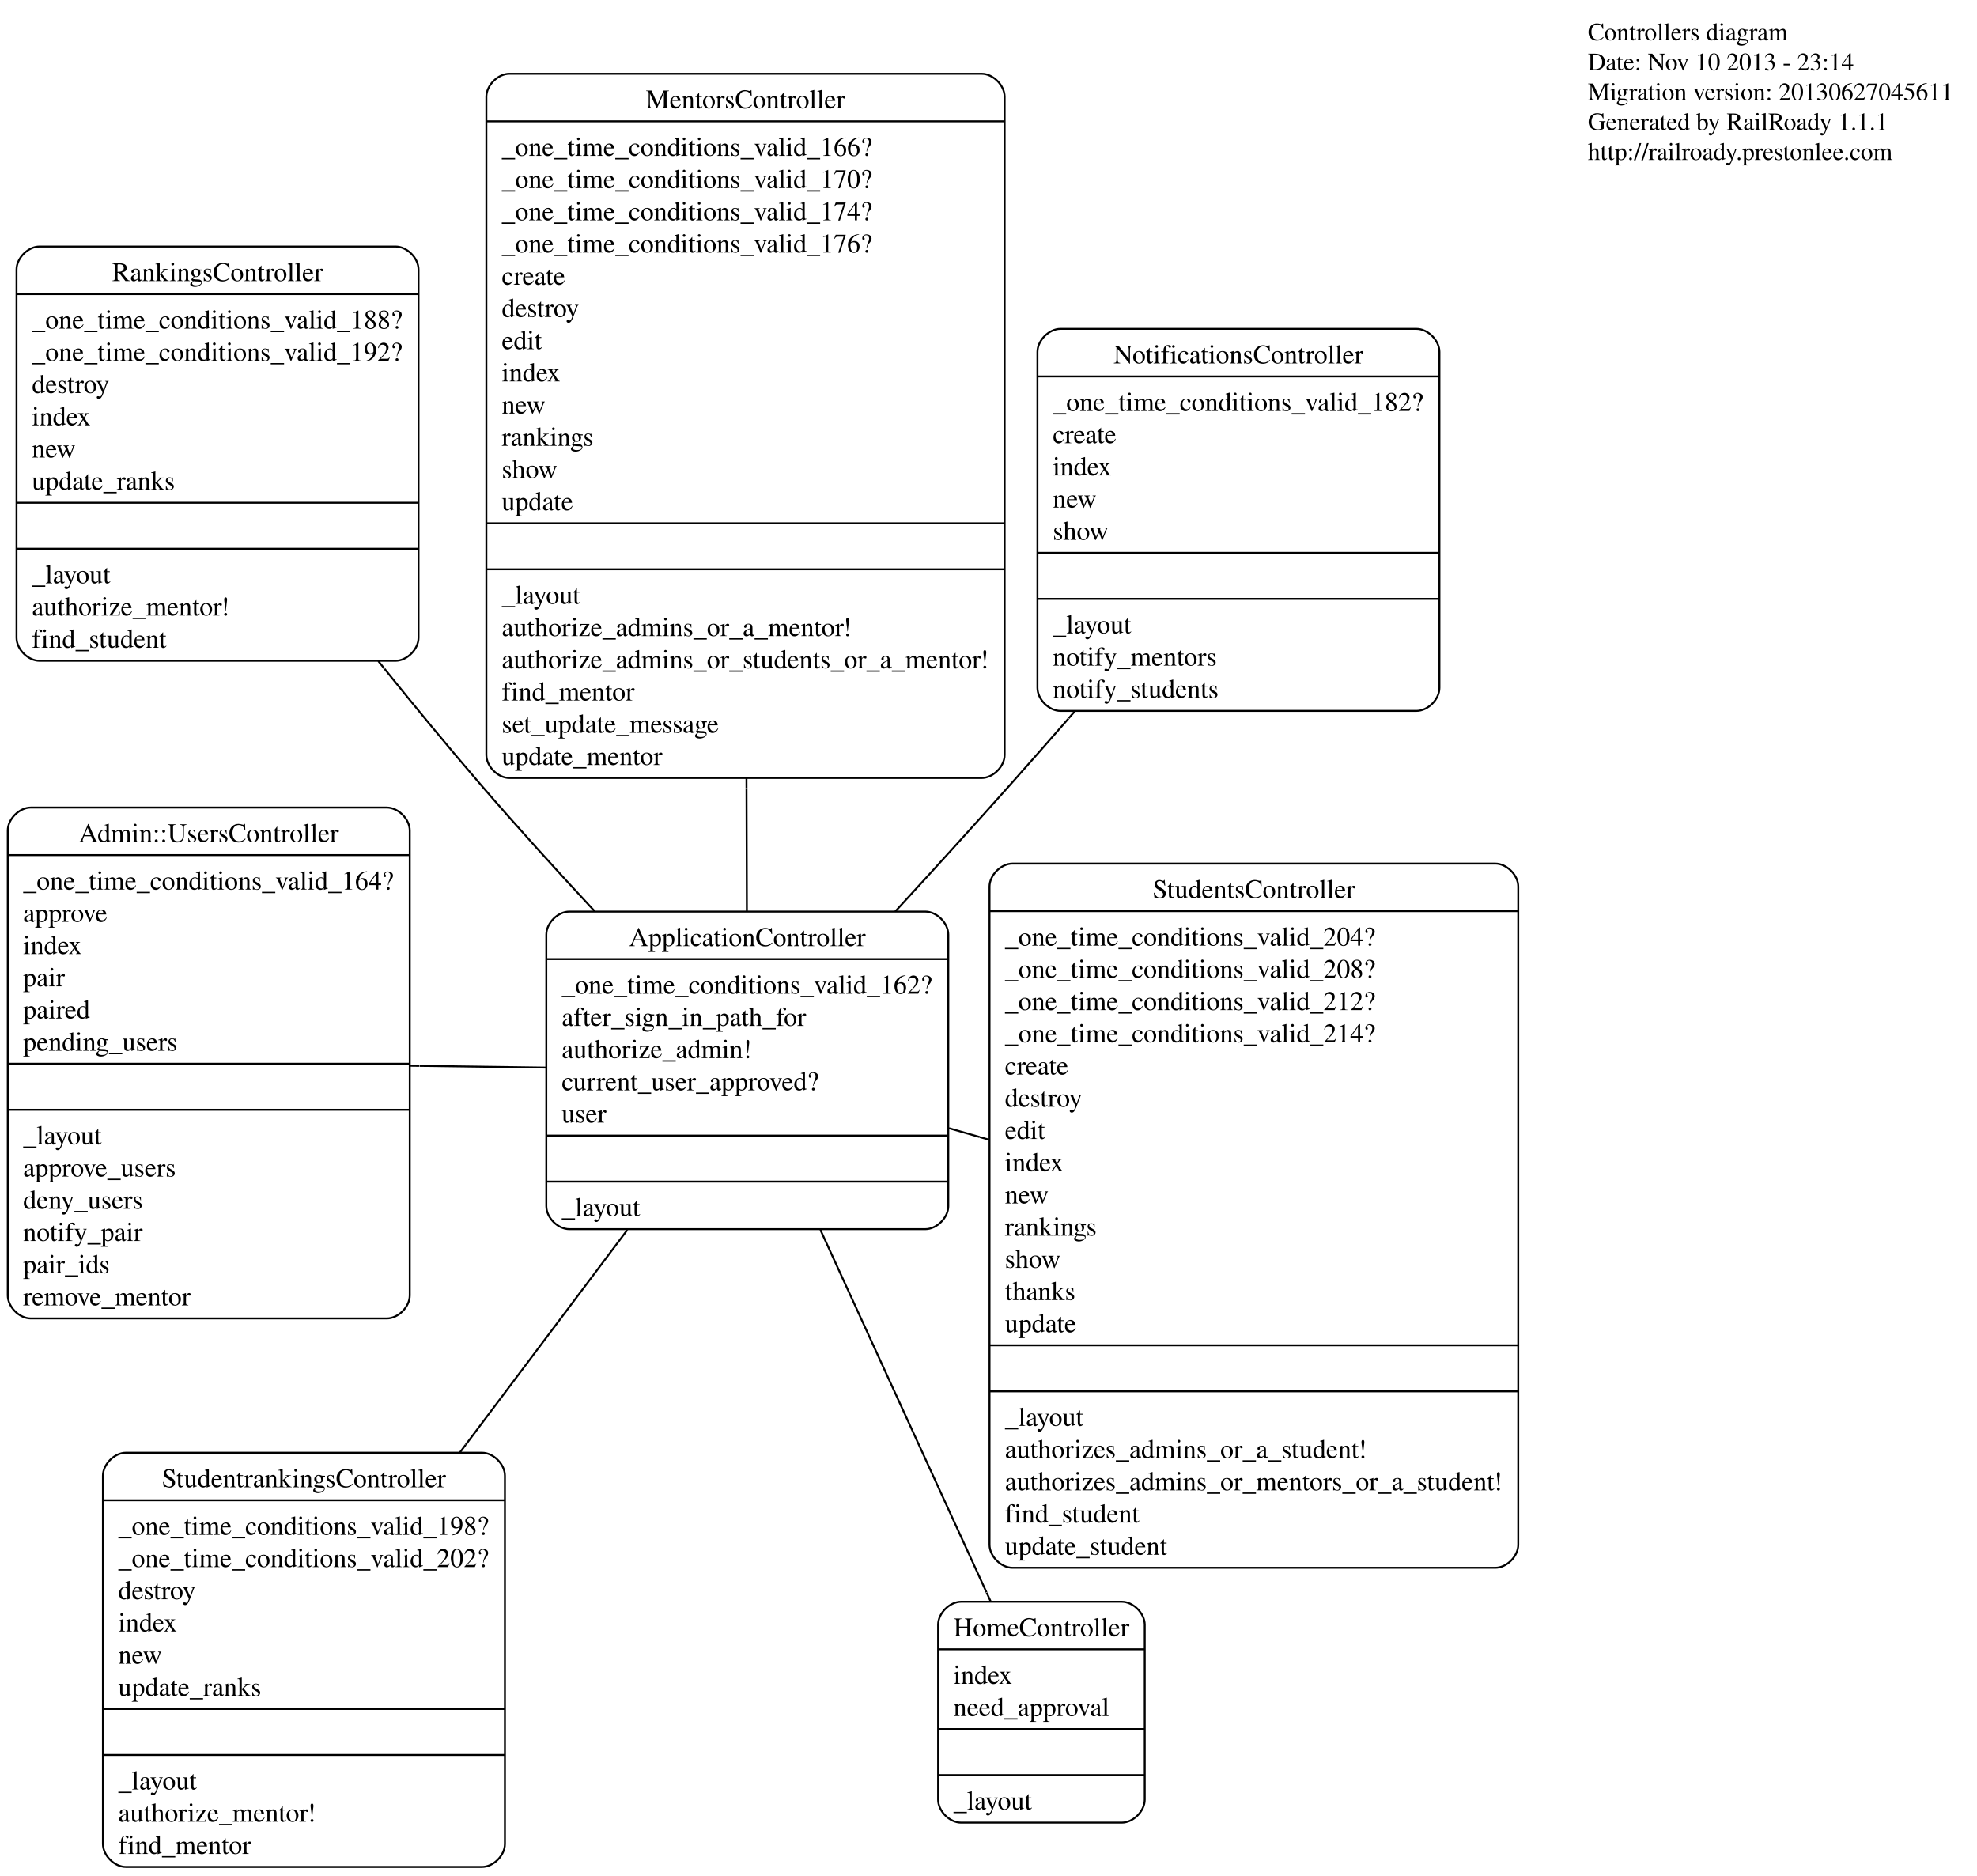
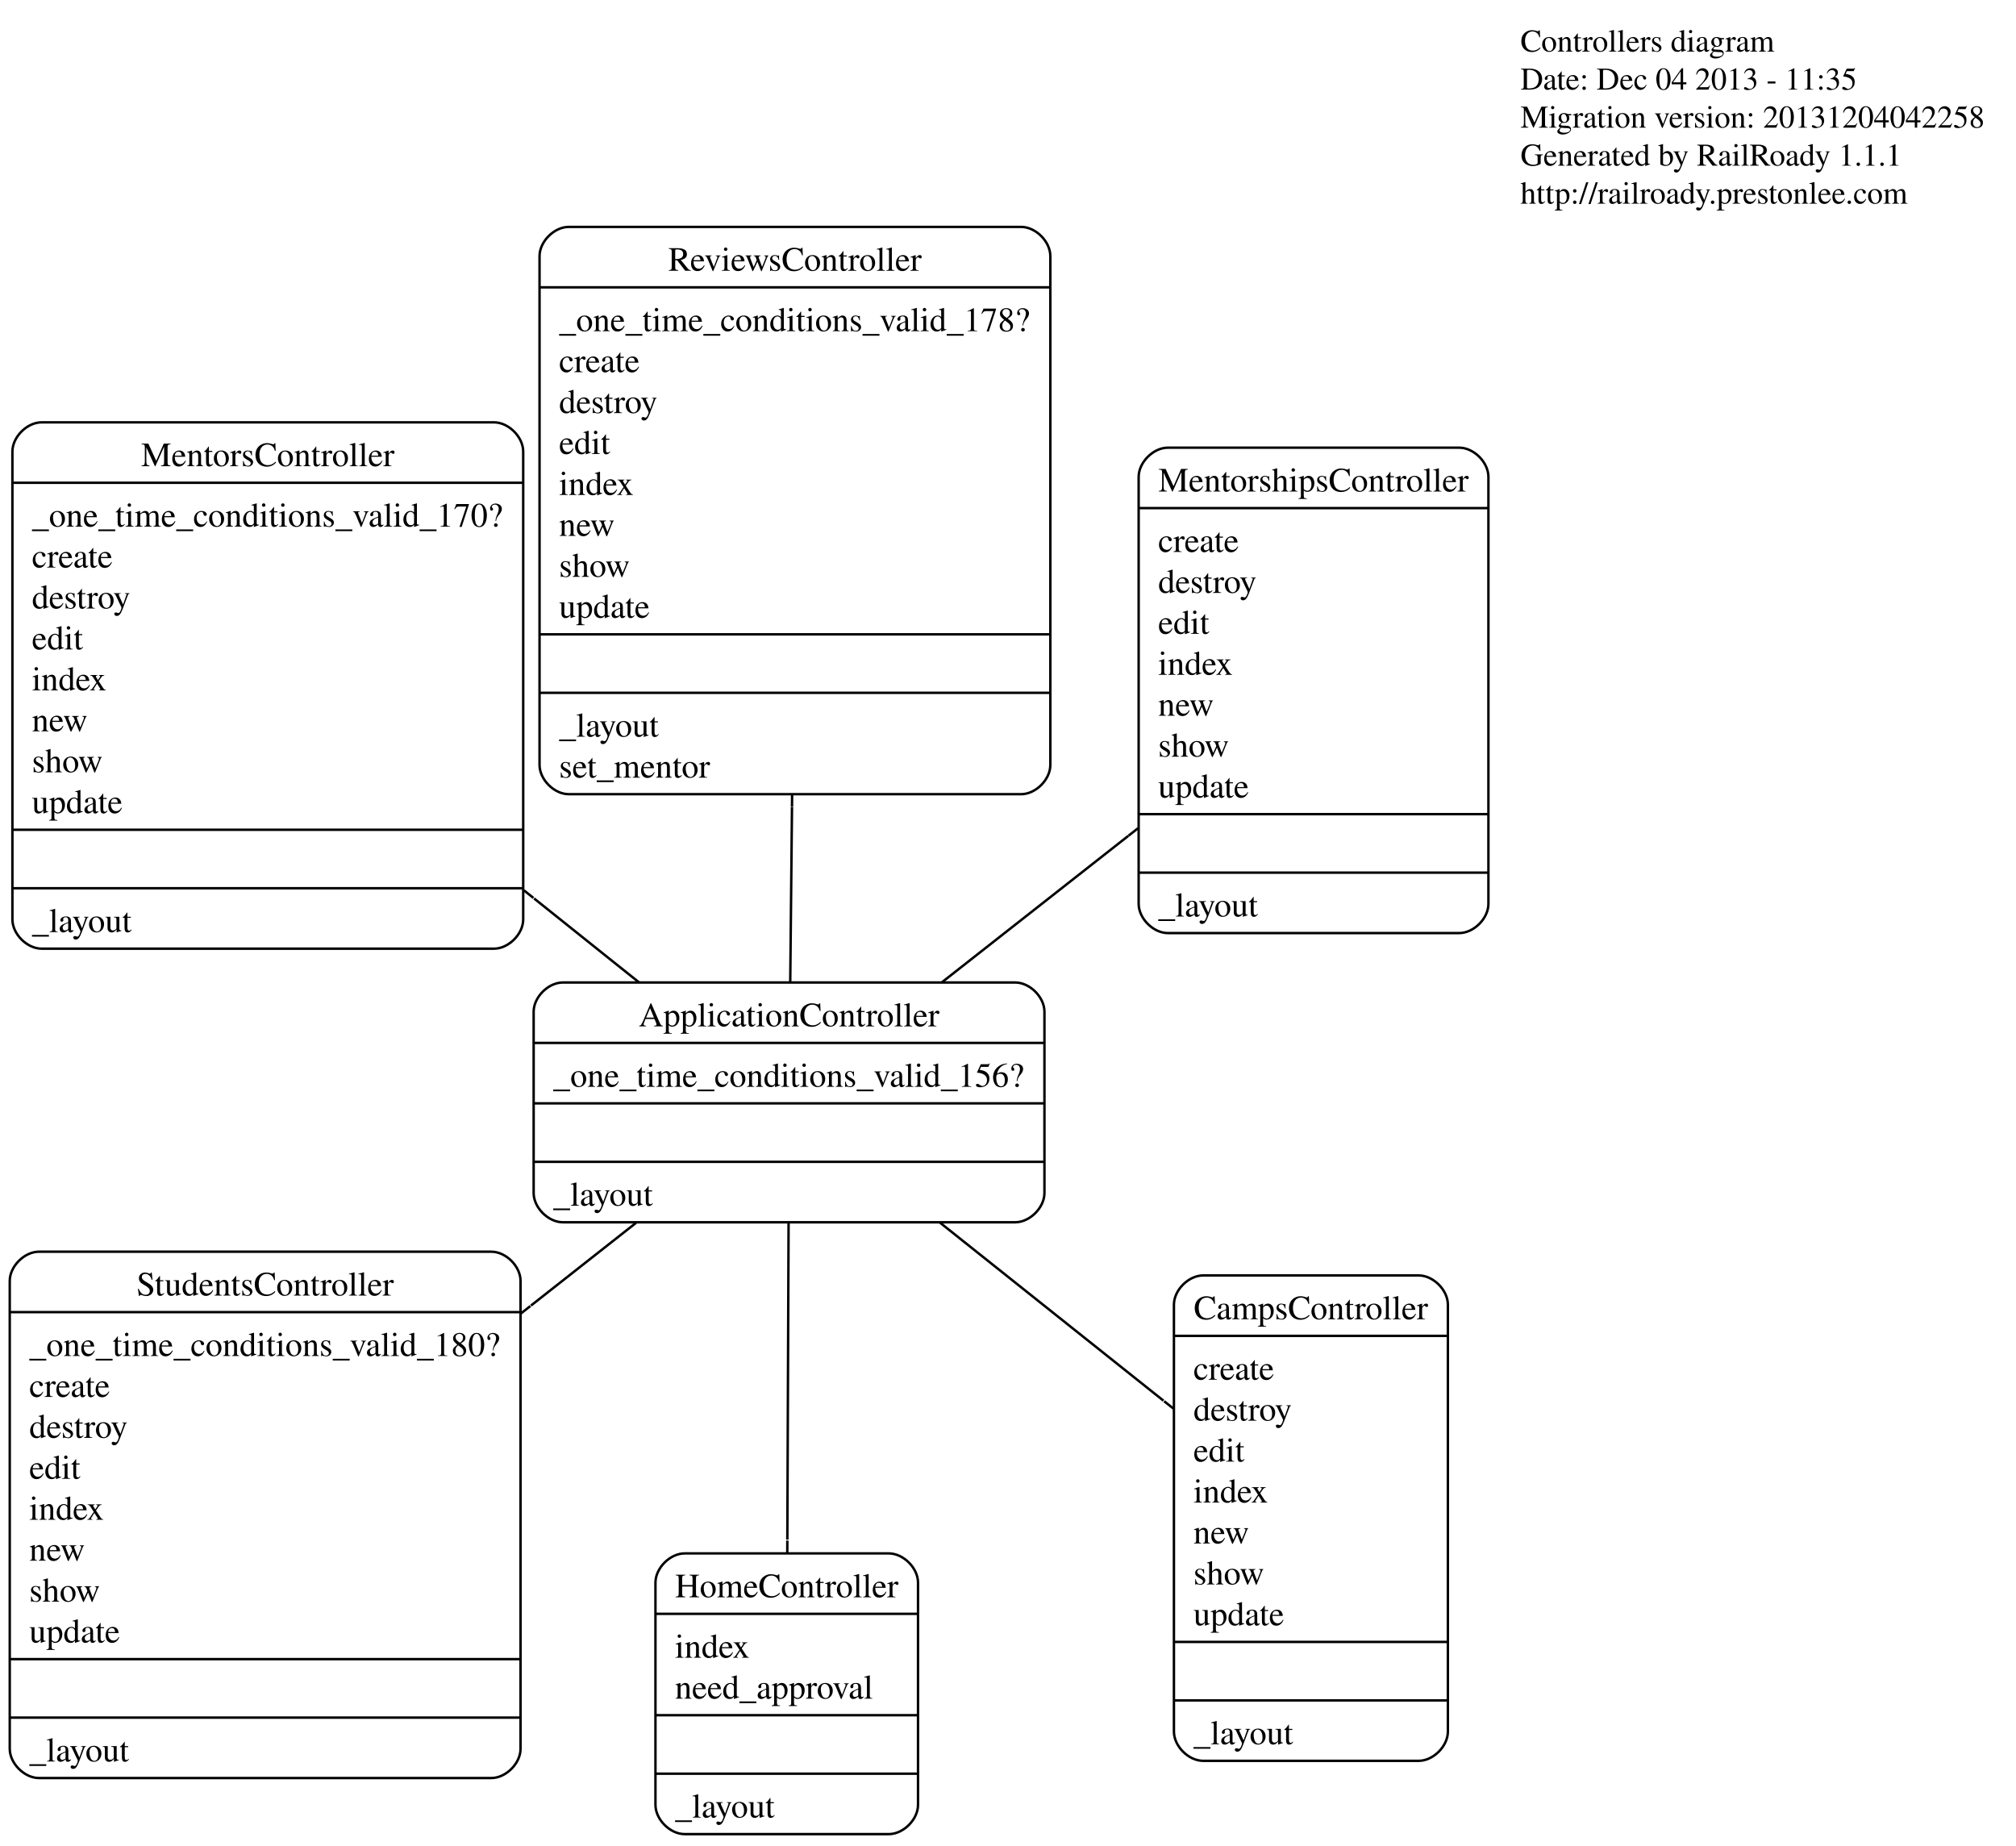
- <svg xmlns="http://www.w3.org/2000/svg" width="1031pt" height="978pt" viewBox="0.00 0.00 1030.90 978.00">
-   <g id="graph0" class="graph" transform="scale(1 1) rotate(0) translate(4 974)">
-     <polygon fill="white" stroke="white" points="-4,4 -4,-974 1026.9,-974 1026.9,4 -4,4" />
+ <svg xmlns="http://www.w3.org/2000/svg" width="827pt" height="757pt" viewBox="0.00 0.00 827.38 757.00">
+   <g id="graph0" class="graph" transform="scale(1 1) rotate(0) translate(4 753)">
+     <polygon fill="white" stroke="white" points="-4,4 -4,-753 823.375,-753 823.375,4 -4,4" />
    <g id="node1" class="node">
-       <text text-anchor="start" x="824" y="-953" font-family="Times,serif" font-size="13.00">Controllers diagram</text>
-       <text text-anchor="start" x="824" y="-937.4" font-family="Times,serif" font-size="13.00">Date: Nov 10 2013 - 23:14</text>
-       <text text-anchor="start" x="824" y="-921.8" font-family="Times,serif" font-size="13.00">Migration version: 20130627045611</text>
-       <text text-anchor="start" x="824" y="-906.2" font-family="Times,serif" font-size="13.00">Generated by RailRoady 1.1.1</text>
-       <text text-anchor="start" x="824" y="-890.6" font-family="Times,serif" font-size="13.00">http://railroady.prestonlee.com</text>
+       <text text-anchor="start" x="620" y="-732" font-family="Times,serif" font-size="13.00">Controllers diagram</text>
+       <text text-anchor="start" x="620" y="-716.4" font-family="Times,serif" font-size="13.00">Date: Dec 04 2013 - 11:35</text>
+       <text text-anchor="start" x="620" y="-700.8" font-family="Times,serif" font-size="13.00">Migration version: 20131204042258</text>
+       <text text-anchor="start" x="620" y="-685.2" font-family="Times,serif" font-size="13.00">Generated by RailRoady 1.1.1</text>
+       <text text-anchor="start" x="620" y="-669.6" font-family="Times,serif" font-size="13.00">http://railroady.prestonlee.com</text>
    </g>
    <g id="node2" class="node">
-       <path fill="none" stroke="black" d="M12,-286.523C12,-286.523 197.635,-286.523 197.635,-286.523 203.635,-286.523 209.635,-292.523 209.635,-298.523 209.635,-298.523 209.635,-540.923 209.635,-540.923 209.635,-546.923 203.635,-552.923 197.635,-552.923 197.635,-552.923 12,-552.923 12,-552.923 6,-552.923 5.68434e-14,-546.923 5.68434e-14,-540.923 5.68434e-14,-540.923 5.68434e-14,-298.523 5.68434e-14,-298.523 5.68434e-14,-292.523 6,-286.523 12,-286.523" />
-       <text text-anchor="middle" x="104.817" y="-534.923" font-family="Times,serif" font-size="14.00">Admin::UsersController</text>
-       <polyline fill="none" stroke="black" points="5.68434e-14,-528.123 209.635,-528.123 " />
-       <text text-anchor="start" x="8" y="-510.123" font-family="Times,serif" font-size="14.00">_one_time_conditions_valid_164?</text>
-       <text text-anchor="start" x="8" y="-493.323" font-family="Times,serif" font-size="14.00">approve</text>
-       <text text-anchor="start" x="8" y="-476.523" font-family="Times,serif" font-size="14.00">index</text>
-       <text text-anchor="start" x="8" y="-459.723" font-family="Times,serif" font-size="14.00">pair</text>
-       <text text-anchor="start" x="8" y="-442.923" font-family="Times,serif" font-size="14.00">paired</text>
-       <text text-anchor="start" x="8" y="-426.123" font-family="Times,serif" font-size="14.00">pending_users</text>
-       <polyline fill="none" stroke="black" points="5.68434e-14,-419.323 209.635,-419.323 " />
-       <polyline fill="none" stroke="black" points="5.68434e-14,-395.323 209.635,-395.323 " />
-       <text text-anchor="start" x="8" y="-377.323" font-family="Times,serif" font-size="14.00">_layout</text>
-       <text text-anchor="start" x="8" y="-360.523" font-family="Times,serif" font-size="14.00">approve_users</text>
-       <text text-anchor="start" x="8" y="-343.723" font-family="Times,serif" font-size="14.00">deny_users</text>
-       <text text-anchor="start" x="8" y="-326.923" font-family="Times,serif" font-size="14.00">notify_pair</text>
-       <text text-anchor="start" x="8" y="-310.123" font-family="Times,serif" font-size="14.00">pair_ids</text>
-       <text text-anchor="start" x="8" y="-293.323" font-family="Times,serif" font-size="14.00">remove_mentor</text>
+       <path fill="none" stroke="black" d="M227.013,-251.587C227.013,-251.587 412.648,-251.587 412.648,-251.587 418.648,-251.587 424.648,-257.587 424.648,-263.587 424.648,-263.587 424.648,-337.987 424.648,-337.987 424.648,-343.987 418.648,-349.987 412.648,-349.987 412.648,-349.987 227.013,-349.987 227.013,-349.987 221.013,-349.987 215.013,-343.987 215.013,-337.987 215.013,-337.987 215.013,-263.587 215.013,-263.587 215.013,-257.587 221.013,-251.587 227.013,-251.587" />
+       <text text-anchor="middle" x="319.83" y="-331.987" font-family="Times,serif" font-size="14.00">ApplicationController</text>
+       <polyline fill="none" stroke="black" points="215.013,-325.187 424.648,-325.187 " />
+       <text text-anchor="start" x="223.013" y="-307.187" font-family="Times,serif" font-size="14.00">_one_time_conditions_valid_156?</text>
+       <polyline fill="none" stroke="black" points="215.013,-300.387 424.648,-300.387 " />
+       <polyline fill="none" stroke="black" points="215.013,-276.387 424.648,-276.387 " />
+       <text text-anchor="start" x="223.013" y="-258.387" font-family="Times,serif" font-size="14.00">_layout</text>
    </g>
    <g id="node3" class="node">
-       <path fill="none" stroke="black" d="M292.853,-333.073C292.853,-333.073 478.488,-333.073 478.488,-333.073 484.488,-333.073 490.488,-339.073 490.488,-345.073 490.488,-345.073 490.488,-486.673 490.488,-486.673 490.488,-492.673 484.488,-498.673 478.488,-498.673 478.488,-498.673 292.853,-498.673 292.853,-498.673 286.853,-498.673 280.853,-492.673 280.853,-486.673 280.853,-486.673 280.853,-345.073 280.853,-345.073 280.853,-339.073 286.853,-333.073 292.853,-333.073" />
-       <text text-anchor="middle" x="385.671" y="-480.673" font-family="Times,serif" font-size="14.00">ApplicationController</text>
-       <polyline fill="none" stroke="black" points="280.853,-473.873 490.488,-473.873 " />
-       <text text-anchor="start" x="288.853" y="-455.873" font-family="Times,serif" font-size="14.00">_one_time_conditions_valid_162?</text>
-       <text text-anchor="start" x="288.853" y="-439.073" font-family="Times,serif" font-size="14.00">after_sign_in_path_for</text>
-       <text text-anchor="start" x="288.853" y="-422.273" font-family="Times,serif" font-size="14.00">authorize_admin!</text>
-       <text text-anchor="start" x="288.853" y="-405.473" font-family="Times,serif" font-size="14.00">current_user_approved?</text>
-       <text text-anchor="start" x="288.853" y="-388.673" font-family="Times,serif" font-size="14.00">user</text>
-       <polyline fill="none" stroke="black" points="280.853,-381.873 490.488,-381.873 " />
-       <polyline fill="none" stroke="black" points="280.853,-357.873 490.488,-357.873 " />
-       <text text-anchor="start" x="288.853" y="-339.873" font-family="Times,serif" font-size="14.00">_layout</text>
+       <path fill="none" stroke="black" d="M489.788,-30.572C489.788,-30.572 578.222,-30.572 578.222,-30.572 584.222,-30.572 590.222,-36.572 590.222,-42.572 590.222,-42.572 590.222,-217.772 590.222,-217.772 590.222,-223.772 584.222,-229.772 578.222,-229.772 578.222,-229.772 489.788,-229.772 489.788,-229.772 483.788,-229.772 477.788,-223.772 477.788,-217.772 477.788,-217.772 477.788,-42.572 477.788,-42.572 477.788,-36.572 483.788,-30.572 489.788,-30.572" />
+       <text text-anchor="middle" x="534.005" y="-211.772" font-family="Times,serif" font-size="14.00">CampsController</text>
+       <polyline fill="none" stroke="black" points="477.788,-204.972 590.222,-204.972 " />
+       <text text-anchor="start" x="485.788" y="-186.972" font-family="Times,serif" font-size="14.00">create</text>
+       <text text-anchor="start" x="485.788" y="-170.172" font-family="Times,serif" font-size="14.00">destroy</text>
+       <text text-anchor="start" x="485.788" y="-153.372" font-family="Times,serif" font-size="14.00">edit</text>
+       <text text-anchor="start" x="485.788" y="-136.572" font-family="Times,serif" font-size="14.00">index</text>
+       <text text-anchor="start" x="485.788" y="-119.772" font-family="Times,serif" font-size="14.00">new</text>
+       <text text-anchor="start" x="485.788" y="-102.972" font-family="Times,serif" font-size="14.00">show</text>
+       <text text-anchor="start" x="485.788" y="-86.172" font-family="Times,serif" font-size="14.00">update</text>
+       <polyline fill="none" stroke="black" points="477.788,-79.372 590.222,-79.372 " />
+       <polyline fill="none" stroke="black" points="477.788,-55.372 590.222,-55.372 " />
+       <text text-anchor="start" x="485.788" y="-37.372" font-family="Times,serif" font-size="14.00">_layout</text>
    </g>
    <g id="edge1" class="edge">
-       <path fill="none" stroke="black" d="M280.692,-417.312C259.2,-417.607 236.522,-417.918 214.859,-418.215" />
-       <polyline fill="none" stroke="black" points="209.669,-418.286 214.668,-418.217 " />
+       <path fill="none" stroke="black" d="M381.778,-251.438C410.628,-228.457 444.827,-201.213 473.494,-178.376" />
+       <polyline fill="none" stroke="black" points="477.683,-175.039 473.772,-178.155 " />
    </g>
    <g id="node4" class="node">
-       <path fill="none" stroke="black" d="M497.173,-23.601C497.173,-23.601 580.931,-23.601 580.931,-23.601 586.931,-23.601 592.931,-29.601 592.931,-35.601 592.931,-35.601 592.931,-126.801 592.931,-126.801 592.931,-132.801 586.931,-138.801 580.931,-138.801 580.931,-138.801 497.173,-138.801 497.173,-138.801 491.173,-138.801 485.173,-132.801 485.173,-126.801 485.173,-126.801 485.173,-35.601 485.173,-35.601 485.173,-29.601 491.173,-23.601 497.173,-23.601" />
-       <text text-anchor="middle" x="539.052" y="-120.801" font-family="Times,serif" font-size="14.00">HomeController</text>
-       <polyline fill="none" stroke="black" points="485.173,-114.001 592.931,-114.001 " />
-       <text text-anchor="start" x="493.173" y="-96.001" font-family="Times,serif" font-size="14.00">index</text>
-       <text text-anchor="start" x="493.173" y="-79.201" font-family="Times,serif" font-size="14.00">need_approval</text>
-       <polyline fill="none" stroke="black" points="485.173,-72.401 592.931,-72.401 " />
-       <polyline fill="none" stroke="black" points="485.173,-48.401 592.931,-48.401 " />
-       <text text-anchor="start" x="493.173" y="-30.401" font-family="Times,serif" font-size="14.00">_layout</text>
+       <path fill="none" stroke="black" d="M277.003,-0.5C277.003,-0.5 360.762,-0.5 360.762,-0.5 366.762,-0.5 372.762,-6.5 372.762,-12.5 372.762,-12.5 372.762,-103.7 372.762,-103.7 372.762,-109.7 366.762,-115.7 360.762,-115.7 360.762,-115.7 277.003,-115.7 277.003,-115.7 271.003,-115.7 265.003,-109.7 265.003,-103.7 265.003,-103.7 265.003,-12.5 265.003,-12.5 265.003,-6.5 271.003,-0.5 277.003,-0.5" />
+       <text text-anchor="middle" x="318.882" y="-97.7" font-family="Times,serif" font-size="14.00">HomeController</text>
+       <polyline fill="none" stroke="black" points="265.003,-90.9 372.762,-90.9 " />
+       <text text-anchor="start" x="273.003" y="-72.9" font-family="Times,serif" font-size="14.00">index</text>
+       <text text-anchor="start" x="273.003" y="-56.1" font-family="Times,serif" font-size="14.00">need_approval</text>
+       <polyline fill="none" stroke="black" points="265.003,-49.3 372.762,-49.3 " />
+       <polyline fill="none" stroke="black" points="265.003,-25.3 372.762,-25.3 " />
+       <text text-anchor="start" x="273.003" y="-7.3" font-family="Times,serif" font-size="14.00">_layout</text>
    </g>
    <g id="edge2" class="edge">
-       <path fill="none" stroke="black" d="M423.782,-332.715C450.609,-274.179 485.953,-197.06 510.398,-143.724" />
-       <polyline fill="none" stroke="black" points="512.581,-138.961 510.497,-143.506 " />
+       <path fill="none" stroke="black" d="M319.637,-251.383C319.491,-213.848 319.288,-161.938 319.129,-121.365" />
+       <polyline fill="none" stroke="black" points="319.108,-115.971 319.128,-120.971 " />
    </g>
    <g id="node5" class="node">
-       <path fill="none" stroke="black" d="M261.584,-568.339C261.584,-568.339 507.854,-568.339 507.854,-568.339 513.854,-568.339 519.854,-574.339 519.854,-580.339 519.854,-580.339 519.854,-923.539 519.854,-923.539 519.854,-929.539 513.854,-935.539 507.854,-935.539 507.854,-935.539 261.584,-935.539 261.584,-935.539 255.584,-935.539 249.584,-929.539 249.584,-923.539 249.584,-923.539 249.584,-580.339 249.584,-580.339 249.584,-574.339 255.584,-568.339 261.584,-568.339" />
-       <text text-anchor="middle" x="384.719" y="-917.539" font-family="Times,serif" font-size="14.00">MentorsController</text>
-       <polyline fill="none" stroke="black" points="249.584,-910.739 519.854,-910.739 " />
-       <text text-anchor="start" x="257.584" y="-892.739" font-family="Times,serif" font-size="14.00">_one_time_conditions_valid_166?</text>
-       <text text-anchor="start" x="257.584" y="-875.939" font-family="Times,serif" font-size="14.00">_one_time_conditions_valid_170?</text>
-       <text text-anchor="start" x="257.584" y="-859.139" font-family="Times,serif" font-size="14.00">_one_time_conditions_valid_174?</text>
-       <text text-anchor="start" x="257.584" y="-842.339" font-family="Times,serif" font-size="14.00">_one_time_conditions_valid_176?</text>
-       <text text-anchor="start" x="257.584" y="-825.539" font-family="Times,serif" font-size="14.00">create</text>
-       <text text-anchor="start" x="257.584" y="-808.739" font-family="Times,serif" font-size="14.00">destroy</text>
-       <text text-anchor="start" x="257.584" y="-791.939" font-family="Times,serif" font-size="14.00">edit</text>
-       <text text-anchor="start" x="257.584" y="-775.139" font-family="Times,serif" font-size="14.00">index</text>
-       <text text-anchor="start" x="257.584" y="-758.339" font-family="Times,serif" font-size="14.00">new</text>
-       <text text-anchor="start" x="257.584" y="-741.539" font-family="Times,serif" font-size="14.00">rankings</text>
-       <text text-anchor="start" x="257.584" y="-724.739" font-family="Times,serif" font-size="14.00">show</text>
-       <text text-anchor="start" x="257.584" y="-707.939" font-family="Times,serif" font-size="14.00">update</text>
-       <polyline fill="none" stroke="black" points="249.584,-701.139 519.854,-701.139 " />
-       <polyline fill="none" stroke="black" points="249.584,-677.139 519.854,-677.139 " />
-       <text text-anchor="start" x="257.584" y="-659.139" font-family="Times,serif" font-size="14.00">_layout</text>
-       <text text-anchor="start" x="257.584" y="-642.339" font-family="Times,serif" font-size="14.00">authorize_admins_or_a_mentor!</text>
-       <text text-anchor="start" x="257.584" y="-625.539" font-family="Times,serif" font-size="14.00">authorize_admins_or_students_or_a_mentor!</text>
-       <text text-anchor="start" x="257.584" y="-608.739" font-family="Times,serif" font-size="14.00">find_mentor</text>
-       <text text-anchor="start" x="257.584" y="-591.939" font-family="Times,serif" font-size="14.00">set_update_message</text>
-       <text text-anchor="start" x="257.584" y="-575.139" font-family="Times,serif" font-size="14.00">update_mentor</text>
+       <path fill="none" stroke="black" d="M13.091,-363.861C13.091,-363.861 198.726,-363.861 198.726,-363.861 204.726,-363.861 210.726,-369.861 210.726,-375.861 210.726,-375.861 210.726,-567.861 210.726,-567.861 210.726,-573.861 204.726,-579.861 198.726,-579.861 198.726,-579.861 13.091,-579.861 13.091,-579.861 7.091,-579.861 1.091,-573.861 1.091,-567.861 1.091,-567.861 1.091,-375.861 1.091,-375.861 1.091,-369.861 7.091,-363.861 13.091,-363.861" />
+       <text text-anchor="middle" x="105.908" y="-561.861" font-family="Times,serif" font-size="14.00">MentorsController</text>
+       <polyline fill="none" stroke="black" points="1.091,-555.061 210.726,-555.061 " />
+       <text text-anchor="start" x="9.091" y="-537.061" font-family="Times,serif" font-size="14.00">_one_time_conditions_valid_170?</text>
+       <text text-anchor="start" x="9.091" y="-520.261" font-family="Times,serif" font-size="14.00">create</text>
+       <text text-anchor="start" x="9.091" y="-503.461" font-family="Times,serif" font-size="14.00">destroy</text>
+       <text text-anchor="start" x="9.091" y="-486.661" font-family="Times,serif" font-size="14.00">edit</text>
+       <text text-anchor="start" x="9.091" y="-469.861" font-family="Times,serif" font-size="14.00">index</text>
+       <text text-anchor="start" x="9.091" y="-453.061" font-family="Times,serif" font-size="14.00">new</text>
+       <text text-anchor="start" x="9.091" y="-436.261" font-family="Times,serif" font-size="14.00">show</text>
+       <text text-anchor="start" x="9.091" y="-419.461" font-family="Times,serif" font-size="14.00">update</text>
+       <polyline fill="none" stroke="black" points="1.091,-412.661 210.726,-412.661 " />
+       <polyline fill="none" stroke="black" points="1.091,-388.661 210.726,-388.661 " />
+       <text text-anchor="start" x="9.091" y="-370.661" font-family="Times,serif" font-size="14.00">_layout</text>
    </g>
    <g id="edge3" class="edge">
-       <path fill="none" stroke="black" d="M385.435,-498.945C385.379,-518.733 385.317,-540.653 385.254,-563.076" />
-       <polyline fill="none" stroke="black" points="385.239,-568.171 385.254,-563.171 " />
+       <path fill="none" stroke="black" d="M258.242,-350.039C244.703,-360.866 229.974,-372.645 215.185,-384.472" />
+       <polyline fill="none" stroke="black" points="211.014,-387.808 214.919,-384.685 " />
    </g>
    <g id="node6" class="node">
-       <path fill="none" stroke="black" d="M548.977,-603.319C548.977,-603.319 734.612,-603.319 734.612,-603.319 740.612,-603.319 746.612,-609.319 746.612,-615.319 746.612,-615.319 746.612,-790.519 746.612,-790.519 746.612,-796.519 740.612,-802.519 734.612,-802.519 734.612,-802.519 548.977,-802.519 548.977,-802.519 542.977,-802.519 536.977,-796.519 536.977,-790.519 536.977,-790.519 536.977,-615.319 536.977,-615.319 536.977,-609.319 542.977,-603.319 548.977,-603.319" />
-       <text text-anchor="middle" x="641.795" y="-784.519" font-family="Times,serif" font-size="14.00">NotificationsController</text>
-       <polyline fill="none" stroke="black" points="536.977,-777.719 746.612,-777.719 " />
-       <text text-anchor="start" x="544.977" y="-759.719" font-family="Times,serif" font-size="14.00">_one_time_conditions_valid_182?</text>
-       <text text-anchor="start" x="544.977" y="-742.919" font-family="Times,serif" font-size="14.00">create</text>
-       <text text-anchor="start" x="544.977" y="-726.119" font-family="Times,serif" font-size="14.00">index</text>
-       <text text-anchor="start" x="544.977" y="-709.319" font-family="Times,serif" font-size="14.00">new</text>
-       <text text-anchor="start" x="544.977" y="-692.519" font-family="Times,serif" font-size="14.00">show</text>
-       <polyline fill="none" stroke="black" points="536.977,-685.719 746.612,-685.719 " />
-       <polyline fill="none" stroke="black" points="536.977,-661.719 746.612,-661.719 " />
-       <text text-anchor="start" x="544.977" y="-643.719" font-family="Times,serif" font-size="14.00">_layout</text>
-       <text text-anchor="start" x="544.977" y="-626.919" font-family="Times,serif" font-size="14.00">notify_mentors</text>
-       <text text-anchor="start" x="544.977" y="-610.119" font-family="Times,serif" font-size="14.00">notify_students</text>
+       <path fill="none" stroke="black" d="M475.312,-370.263C475.312,-370.263 594.857,-370.263 594.857,-370.263 600.857,-370.263 606.857,-376.263 606.857,-382.263 606.857,-382.263 606.857,-557.463 606.857,-557.463 606.857,-563.463 600.857,-569.463 594.857,-569.463 594.857,-569.463 475.312,-569.463 475.312,-569.463 469.312,-569.463 463.312,-563.463 463.312,-557.463 463.312,-557.463 463.312,-382.263 463.312,-382.263 463.312,-376.263 469.312,-370.263 475.312,-370.263" />
+       <text text-anchor="middle" x="535.085" y="-551.463" font-family="Times,serif" font-size="14.00">MentorshipsController</text>
+       <polyline fill="none" stroke="black" points="463.312,-544.663 606.857,-544.663 " />
+       <text text-anchor="start" x="471.312" y="-526.663" font-family="Times,serif" font-size="14.00">create</text>
+       <text text-anchor="start" x="471.312" y="-509.863" font-family="Times,serif" font-size="14.00">destroy</text>
+       <text text-anchor="start" x="471.312" y="-493.063" font-family="Times,serif" font-size="14.00">edit</text>
+       <text text-anchor="start" x="471.312" y="-476.263" font-family="Times,serif" font-size="14.00">index</text>
+       <text text-anchor="start" x="471.312" y="-459.463" font-family="Times,serif" font-size="14.00">new</text>
+       <text text-anchor="start" x="471.312" y="-442.663" font-family="Times,serif" font-size="14.00">show</text>
+       <text text-anchor="start" x="471.312" y="-425.863" font-family="Times,serif" font-size="14.00">update</text>
+       <polyline fill="none" stroke="black" points="463.312,-419.063 606.857,-419.063 " />
+       <polyline fill="none" stroke="black" points="463.312,-395.063 606.857,-395.063 " />
+       <text text-anchor="start" x="471.312" y="-377.063" font-family="Times,serif" font-size="14.00">_layout</text>
    </g>
    <g id="edge4" class="edge">
-       <path fill="none" stroke="black" d="M462.816,-498.726C482.591,-520.227 503.728,-543.442 523.054,-565.139 532.866,-576.156 543.051,-587.74 553.147,-599.318" />
-       <polyline fill="none" stroke="black" points="556.567,-603.243 553.282,-599.473 " />
+       <path fill="none" stroke="black" d="M382.669,-350.145C406.581,-368.927 434.082,-390.528 459.085,-410.167" />
+       <polyline fill="none" stroke="black" points="463.075,-413.301 459.143,-410.213 " />
    </g>
    <g id="node7" class="node">
-       <path fill="none" stroke="black" d="M16.573,-629.451C16.573,-629.451 202.207,-629.451 202.207,-629.451 208.207,-629.451 214.207,-635.451 214.207,-641.451 214.207,-641.451 214.207,-833.451 214.207,-833.451 214.207,-839.451 208.207,-845.451 202.207,-845.451 202.207,-845.451 16.573,-845.451 16.573,-845.451 10.573,-845.451 4.573,-839.451 4.573,-833.451 4.573,-833.451 4.573,-641.451 4.573,-641.451 4.573,-635.451 10.573,-629.451 16.573,-629.451" />
-       <text text-anchor="middle" x="109.39" y="-827.451" font-family="Times,serif" font-size="14.00">RankingsController</text>
-       <polyline fill="none" stroke="black" points="4.573,-820.651 214.207,-820.651 " />
-       <text text-anchor="start" x="12.573" y="-802.651" font-family="Times,serif" font-size="14.00">_one_time_conditions_valid_188?</text>
-       <text text-anchor="start" x="12.573" y="-785.851" font-family="Times,serif" font-size="14.00">_one_time_conditions_valid_192?</text>
-       <text text-anchor="start" x="12.573" y="-769.051" font-family="Times,serif" font-size="14.00">destroy</text>
-       <text text-anchor="start" x="12.573" y="-752.251" font-family="Times,serif" font-size="14.00">index</text>
-       <text text-anchor="start" x="12.573" y="-735.451" font-family="Times,serif" font-size="14.00">new</text>
-       <text text-anchor="start" x="12.573" y="-718.651" font-family="Times,serif" font-size="14.00">update_ranks</text>
-       <polyline fill="none" stroke="black" points="4.573,-711.851 214.207,-711.851 " />
-       <polyline fill="none" stroke="black" points="4.573,-687.851 214.207,-687.851 " />
-       <text text-anchor="start" x="12.573" y="-669.851" font-family="Times,serif" font-size="14.00">_layout</text>
-       <text text-anchor="start" x="12.573" y="-653.051" font-family="Times,serif" font-size="14.00">authorize_mentor!</text>
-       <text text-anchor="start" x="12.573" y="-636.251" font-family="Times,serif" font-size="14.00">find_student</text>
+       <path fill="none" stroke="black" d="M229.431,-427.259C229.431,-427.259 415.066,-427.259 415.066,-427.259 421.066,-427.259 427.066,-433.259 427.066,-439.259 427.066,-439.259 427.066,-648.059 427.066,-648.059 427.066,-654.059 421.066,-660.059 415.066,-660.059 415.066,-660.059 229.431,-660.059 229.431,-660.059 223.431,-660.059 217.431,-654.059 217.431,-648.059 217.431,-648.059 217.431,-439.259 217.431,-439.259 217.431,-433.259 223.431,-427.259 229.431,-427.259" />
+       <text text-anchor="middle" x="322.249" y="-642.059" font-family="Times,serif" font-size="14.00">ReviewsController</text>
+       <polyline fill="none" stroke="black" points="217.431,-635.259 427.066,-635.259 " />
+       <text text-anchor="start" x="225.431" y="-617.259" font-family="Times,serif" font-size="14.00">_one_time_conditions_valid_178?</text>
+       <text text-anchor="start" x="225.431" y="-600.459" font-family="Times,serif" font-size="14.00">create</text>
+       <text text-anchor="start" x="225.431" y="-583.659" font-family="Times,serif" font-size="14.00">destroy</text>
+       <text text-anchor="start" x="225.431" y="-566.859" font-family="Times,serif" font-size="14.00">edit</text>
+       <text text-anchor="start" x="225.431" y="-550.059" font-family="Times,serif" font-size="14.00">index</text>
+       <text text-anchor="start" x="225.431" y="-533.259" font-family="Times,serif" font-size="14.00">new</text>
+       <text text-anchor="start" x="225.431" y="-516.459" font-family="Times,serif" font-size="14.00">show</text>
+       <text text-anchor="start" x="225.431" y="-499.659" font-family="Times,serif" font-size="14.00">update</text>
+       <polyline fill="none" stroke="black" points="217.431,-492.859 427.066,-492.859 " />
+       <polyline fill="none" stroke="black" points="217.431,-468.859 427.066,-468.859 " />
+       <text text-anchor="start" x="225.431" y="-450.859" font-family="Times,serif" font-size="14.00">_layout</text>
+       <text text-anchor="start" x="225.431" y="-434.059" font-family="Times,serif" font-size="14.00">set_mentor</text>
    </g>
    <g id="edge5" class="edge">
-       <path fill="none" stroke="black" d="M306.032,-498.883C286.209,-520.178 265.242,-543.256 246.384,-565.139 229.895,-584.274 212.789,-605.014 196.483,-625.256" />
-       <polyline fill="none" stroke="black" points="193.233,-629.296 196.367,-625.4 " />
+       <path fill="none" stroke="black" d="M320.323,-350.229C320.531,-371.163 320.784,-396.565 321.037,-421.981" />
+       <polyline fill="none" stroke="black" points="321.088,-427.063 321.038,-422.063 " />
    </g>
    <g id="node8" class="node">
-       <path fill="none" stroke="black" d="M61.625,-0.5C61.625,-0.5 247.26,-0.5 247.26,-0.5 253.26,-0.5 259.26,-6.5 259.26,-12.5 259.26,-12.5 259.26,-204.5 259.26,-204.5 259.26,-210.5 253.26,-216.5 247.26,-216.5 247.26,-216.5 61.625,-216.5 61.625,-216.5 55.625,-216.5 49.625,-210.5 49.625,-204.5 49.625,-204.5 49.625,-12.5 49.625,-12.5 49.625,-6.5 55.625,-0.5 61.625,-0.5" />
-       <text text-anchor="middle" x="154.442" y="-198.5" font-family="Times,serif" font-size="14.00">StudentrankingsController</text>
-       <polyline fill="none" stroke="black" points="49.625,-191.7 259.26,-191.7 " />
-       <text text-anchor="start" x="57.625" y="-173.7" font-family="Times,serif" font-size="14.00">_one_time_conditions_valid_198?</text>
-       <text text-anchor="start" x="57.625" y="-156.9" font-family="Times,serif" font-size="14.00">_one_time_conditions_valid_202?</text>
-       <text text-anchor="start" x="57.625" y="-140.1" font-family="Times,serif" font-size="14.00">destroy</text>
-       <text text-anchor="start" x="57.625" y="-123.3" font-family="Times,serif" font-size="14.00">index</text>
-       <text text-anchor="start" x="57.625" y="-106.5" font-family="Times,serif" font-size="14.00">new</text>
-       <text text-anchor="start" x="57.625" y="-89.7" font-family="Times,serif" font-size="14.00">update_ranks</text>
-       <polyline fill="none" stroke="black" points="49.625,-82.9 259.26,-82.9 " />
-       <polyline fill="none" stroke="black" points="49.625,-58.9 259.26,-58.9 " />
-       <text text-anchor="start" x="57.625" y="-40.9" font-family="Times,serif" font-size="14.00">_layout</text>
-       <text text-anchor="start" x="57.625" y="-24.1" font-family="Times,serif" font-size="14.00">authorize_mentor!</text>
-       <text text-anchor="start" x="57.625" y="-7.3" font-family="Times,serif" font-size="14.00">find_mentor</text>
+       <path fill="none" stroke="black" d="M12,-23.513C12,-23.513 197.635,-23.513 197.635,-23.513 203.635,-23.513 209.635,-29.513 209.635,-35.513 209.635,-35.513 209.635,-227.513 209.635,-227.513 209.635,-233.513 203.635,-239.513 197.635,-239.513 197.635,-239.513 12,-239.513 12,-239.513 6,-239.513 0,-233.513 0,-227.513 0,-227.513 0,-35.513 0,-35.513 0,-29.513 6,-23.513 12,-23.513" />
+       <text text-anchor="middle" x="104.817" y="-221.513" font-family="Times,serif" font-size="14.00">StudentsController</text>
+       <polyline fill="none" stroke="black" points="0,-214.713 209.635,-214.713 " />
+       <text text-anchor="start" x="8" y="-196.713" font-family="Times,serif" font-size="14.00">_one_time_conditions_valid_180?</text>
+       <text text-anchor="start" x="8" y="-179.913" font-family="Times,serif" font-size="14.00">create</text>
+       <text text-anchor="start" x="8" y="-163.113" font-family="Times,serif" font-size="14.00">destroy</text>
+       <text text-anchor="start" x="8" y="-146.313" font-family="Times,serif" font-size="14.00">edit</text>
+       <text text-anchor="start" x="8" y="-129.513" font-family="Times,serif" font-size="14.00">index</text>
+       <text text-anchor="start" x="8" y="-112.713" font-family="Times,serif" font-size="14.00">new</text>
+       <text text-anchor="start" x="8" y="-95.913" font-family="Times,serif" font-size="14.00">show</text>
+       <text text-anchor="start" x="8" y="-79.113" font-family="Times,serif" font-size="14.00">update</text>
+       <polyline fill="none" stroke="black" points="0,-72.313 209.635,-72.313 " />
+       <polyline fill="none" stroke="black" points="0,-48.313 209.635,-48.313 " />
+       <text text-anchor="start" x="8" y="-30.313" font-family="Times,serif" font-size="14.00">_layout</text>
    </g>
    <g id="edge6" class="edge">
-       <path fill="none" stroke="black" d="M323.097,-332.693C297.159,-298.213 266.673,-257.688 238.806,-220.645" />
-       <polyline fill="none" stroke="black" points="235.77,-216.61 238.776,-220.605 " />
-     </g>
-     <g id="node9" class="node">
-       <path fill="none" stroke="black" d="M523.987,-156.505C523.987,-156.505 775.705,-156.505 775.705,-156.505 781.705,-156.505 787.705,-162.505 787.705,-168.505 787.705,-168.505 787.705,-511.705 787.705,-511.705 787.705,-517.705 781.705,-523.705 775.705,-523.705 775.705,-523.705 523.987,-523.705 523.987,-523.705 517.987,-523.705 511.987,-517.705 511.987,-511.705 511.987,-511.705 511.987,-168.505 511.987,-168.505 511.987,-162.505 517.987,-156.505 523.987,-156.505" />
-       <text text-anchor="middle" x="649.846" y="-505.705" font-family="Times,serif" font-size="14.00">StudentsController</text>
-       <polyline fill="none" stroke="black" points="511.987,-498.905 787.705,-498.905 " />
-       <text text-anchor="start" x="519.987" y="-480.905" font-family="Times,serif" font-size="14.00">_one_time_conditions_valid_204?</text>
-       <text text-anchor="start" x="519.987" y="-464.105" font-family="Times,serif" font-size="14.00">_one_time_conditions_valid_208?</text>
-       <text text-anchor="start" x="519.987" y="-447.305" font-family="Times,serif" font-size="14.00">_one_time_conditions_valid_212?</text>
-       <text text-anchor="start" x="519.987" y="-430.505" font-family="Times,serif" font-size="14.00">_one_time_conditions_valid_214?</text>
-       <text text-anchor="start" x="519.987" y="-413.705" font-family="Times,serif" font-size="14.00">create</text>
-       <text text-anchor="start" x="519.987" y="-396.905" font-family="Times,serif" font-size="14.00">destroy</text>
-       <text text-anchor="start" x="519.987" y="-380.105" font-family="Times,serif" font-size="14.00">edit</text>
-       <text text-anchor="start" x="519.987" y="-363.305" font-family="Times,serif" font-size="14.00">index</text>
-       <text text-anchor="start" x="519.987" y="-346.505" font-family="Times,serif" font-size="14.00">new</text>
-       <text text-anchor="start" x="519.987" y="-329.705" font-family="Times,serif" font-size="14.00">rankings</text>
-       <text text-anchor="start" x="519.987" y="-312.905" font-family="Times,serif" font-size="14.00">show</text>
-       <text text-anchor="start" x="519.987" y="-296.105" font-family="Times,serif" font-size="14.00">thanks</text>
-       <text text-anchor="start" x="519.987" y="-279.305" font-family="Times,serif" font-size="14.00">update</text>
-       <polyline fill="none" stroke="black" points="511.987,-272.505 787.705,-272.505 " />
-       <polyline fill="none" stroke="black" points="511.987,-248.505 787.705,-248.505 " />
-       <text text-anchor="start" x="519.987" y="-230.505" font-family="Times,serif" font-size="14.00">_layout</text>
-       <text text-anchor="start" x="519.987" y="-213.705" font-family="Times,serif" font-size="14.00">authorizes_admins_or_a_student!</text>
-       <text text-anchor="start" x="519.987" y="-196.905" font-family="Times,serif" font-size="14.00">authorizes_admins_or_mentors_or_a_student!</text>
-       <text text-anchor="start" x="519.987" y="-180.105" font-family="Times,serif" font-size="14.00">find_student</text>
-       <text text-anchor="start" x="519.987" y="-163.305" font-family="Times,serif" font-size="14.00">update_student</text>
-     </g>
-     <g id="edge7" class="edge">
-       <path fill="none" stroke="black" d="M490.839,-385.71C496.127,-384.193 501.475,-382.659 506.847,-381.118" />
-       <polyline fill="none" stroke="black" points="511.786,-379.702 506.98,-381.08 " />
+       <path fill="none" stroke="black" d="M257.062,-251.371C243.466,-240.667 228.708,-229.049 213.909,-217.398" />
+       <polyline fill="none" stroke="black" points="209.735,-214.112 213.664,-217.205 " />
    </g>
  </g>
</svg>
